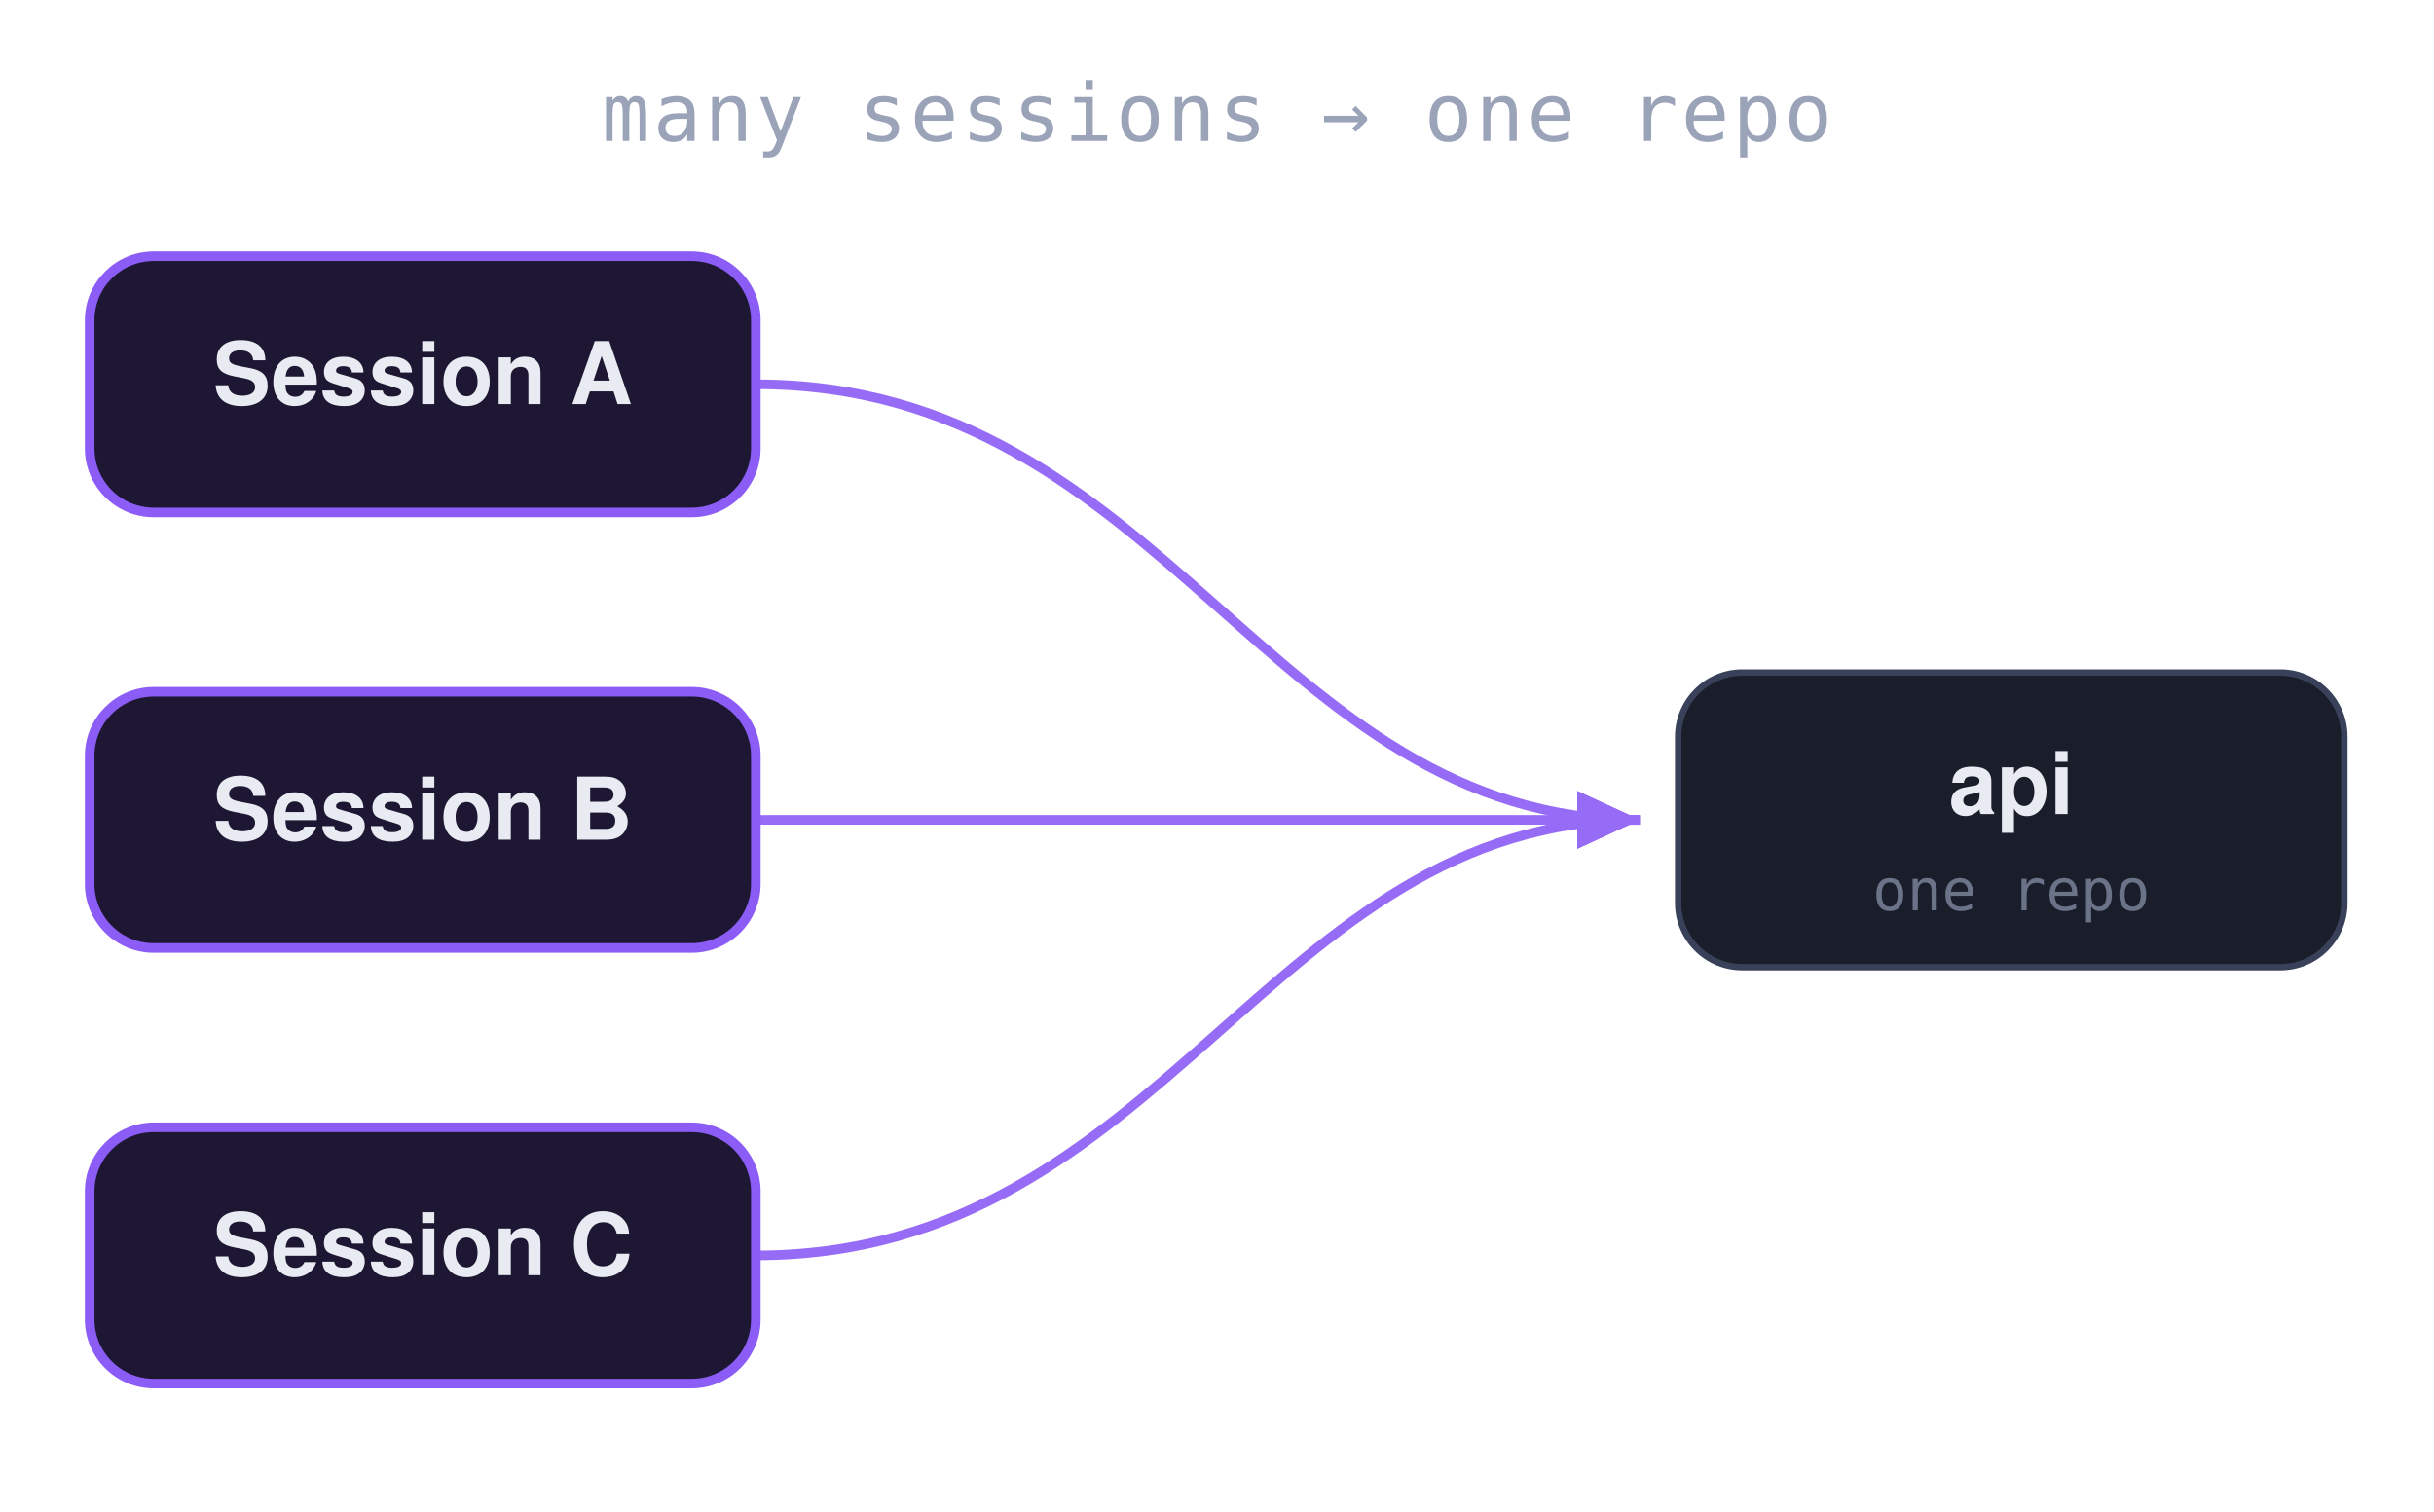
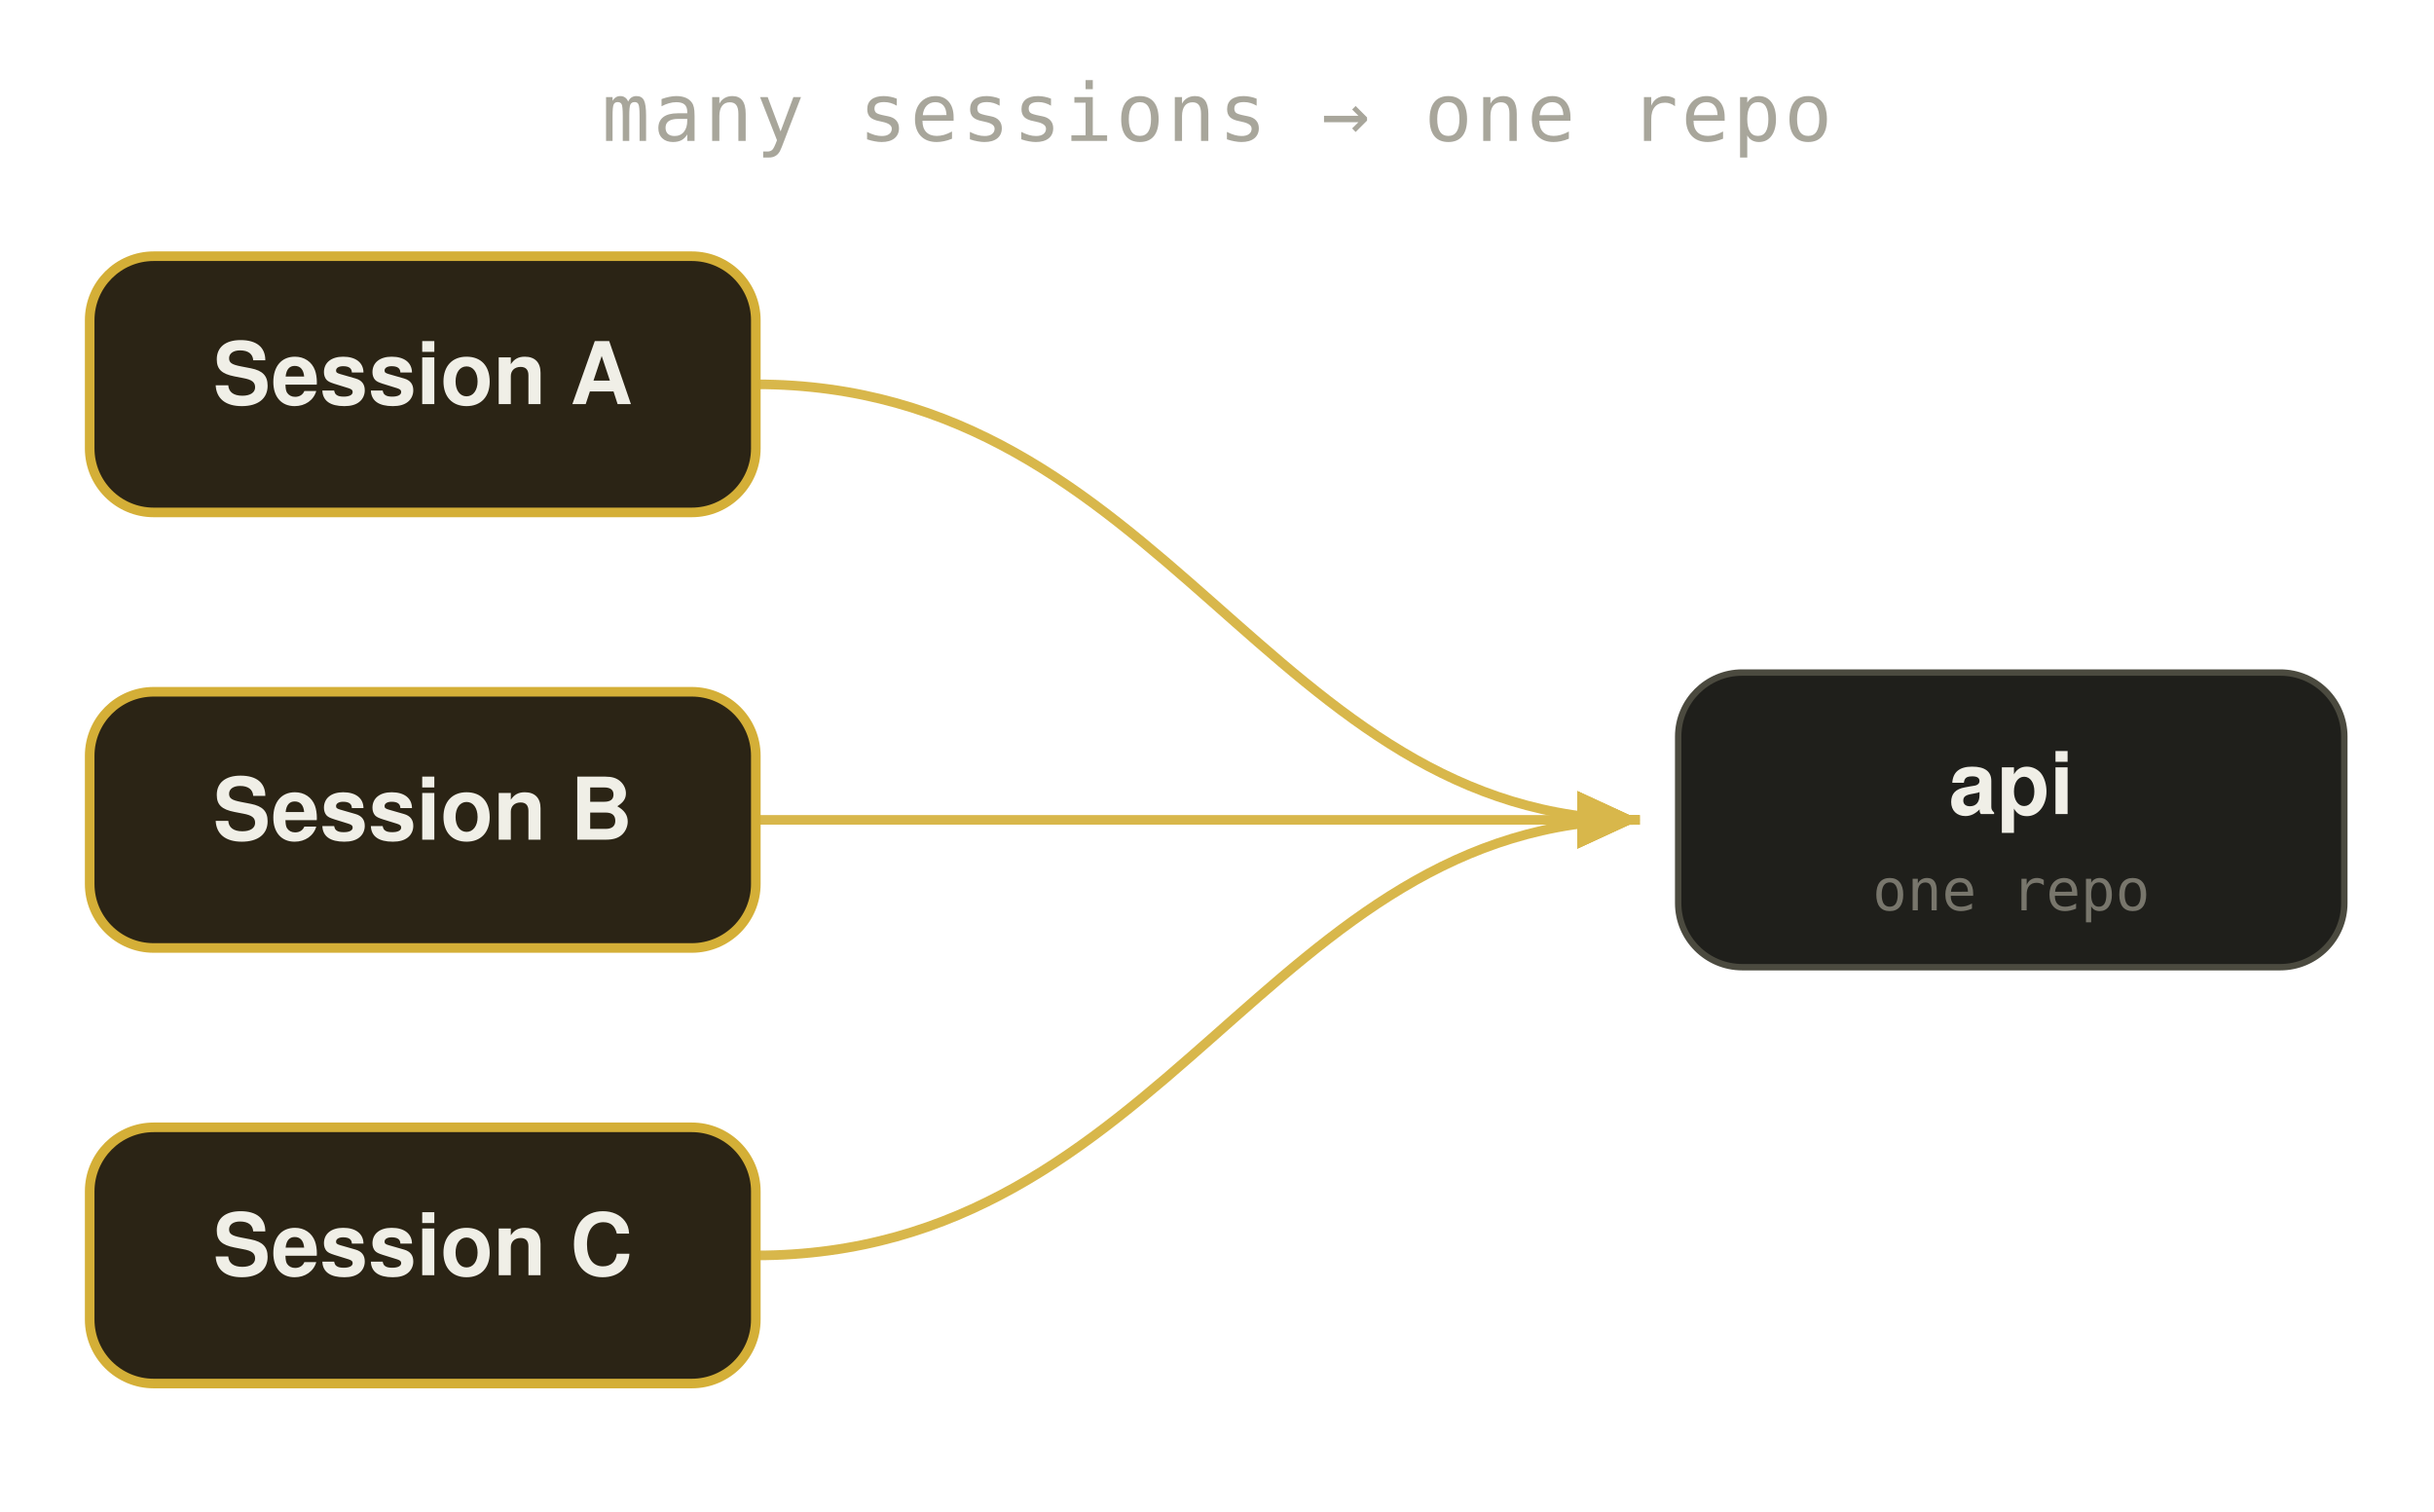
<svg xmlns="http://www.w3.org/2000/svg" viewBox="0 0 380 236" width="380" height="236" role="img" aria-labelledby="t1 d1" font-family="-apple-system, BlinkMacSystemFont, 'Segoe UI', Helvetica, Arial, sans-serif">
  <defs>
    <marker id="arrow1" markerWidth="9" markerHeight="9" refX="6.5" refY="3" orient="auto">
-       <path d="M0,0 L6.5,3 L0,6 Z" fill="#8b5cf6" />
+       <path d="M0,0 L6.5,3 L0,6 Z" fill="#d4af37" />
    </marker>
  </defs>
-   <text x="190" y="22" text-anchor="middle" font-family="'SF Mono','Fira Code',Menlo,Consolas,monospace" font-size="12.5" font-weight="500" letter-spacing="0.04em" fill="#9ba3b8">many sessions → one repo</text>
-   <g fill="none" stroke="#8b5cf6" stroke-width="1.5" opacity="0.9">
+   <text x="190" y="22" text-anchor="middle" font-family="'SF Mono','Fira Code',Menlo,Consolas,monospace" font-size="12.5" font-weight="500" letter-spacing="0.04em" fill="#a8a69b">many sessions → one repo</text>
+   <g fill="none" stroke="#d4af37" stroke-width="1.5" opacity="0.9">
    <path d="M118,60 C 182,60 198,128 256,128" marker-end="url(#arrow1)" />
    <path d="M118,128 L 256,128" marker-end="url(#arrow1)" />
    <path d="M118,196 C 182,196 198,128 256,128" marker-end="url(#arrow1)" />
  </g>
  <g>
-     <rect x="14" y="40" width="104" height="40" rx="10" fill="#1d1733" stroke="#8b5cf6" stroke-width="1.5" />
-     <text x="66" y="60" text-anchor="middle" dominant-baseline="central" font-size="13.5" font-weight="600" fill="#e9ebf2">Session A</text>
-     <rect x="14" y="108" width="104" height="40" rx="10" fill="#1d1733" stroke="#8b5cf6" stroke-width="1.5" />
-     <text x="66" y="128" text-anchor="middle" dominant-baseline="central" font-size="13.5" font-weight="600" fill="#e9ebf2">Session B</text>
-     <rect x="14" y="176" width="104" height="40" rx="10" fill="#1d1733" stroke="#8b5cf6" stroke-width="1.5" />
-     <text x="66" y="196" text-anchor="middle" dominant-baseline="central" font-size="13.5" font-weight="600" fill="#e9ebf2">Session C</text>
+     <rect x="14" y="40" width="104" height="40" rx="10" fill="#2b2415" stroke="#d4af37" stroke-width="1.5" />
+     <text x="66" y="60" text-anchor="middle" dominant-baseline="central" font-size="13.5" font-weight="600" fill="#f0efe7">Session A</text>
+     <rect x="14" y="108" width="104" height="40" rx="10" fill="#2b2415" stroke="#d4af37" stroke-width="1.5" />
+     <text x="66" y="128" text-anchor="middle" dominant-baseline="central" font-size="13.5" font-weight="600" fill="#f0efe7">Session B</text>
+     <rect x="14" y="176" width="104" height="40" rx="10" fill="#2b2415" stroke="#d4af37" stroke-width="1.5" />
+     <text x="66" y="196" text-anchor="middle" dominant-baseline="central" font-size="13.5" font-weight="600" fill="#f0efe7">Session C</text>
  </g>
-   <rect x="262" y="105" width="104" height="46" rx="10" fill="#1a1e2a" stroke="#39415a" stroke-width="1" />
-   <text x="314" y="124" text-anchor="middle" dominant-baseline="central" font-size="13.5" font-weight="600" fill="#e9ebf2">api</text>
-   <text x="314" y="139" text-anchor="middle" dominant-baseline="central" font-family="'SF Mono','Fira Code',Menlo,Consolas,monospace" font-size="9" fill="#6b7388">one repo</text>
+   <rect x="262" y="105" width="104" height="46" rx="10" fill="#1f1f1b" stroke="#4b4a3f" stroke-width="1" />
+   <text x="314" y="124" text-anchor="middle" dominant-baseline="central" font-size="13.5" font-weight="600" fill="#f0efe7">api</text>
+   <text x="314" y="139" text-anchor="middle" dominant-baseline="central" font-family="'SF Mono','Fira Code',Menlo,Consolas,monospace" font-size="9" fill="#78766c">one repo</text>
</svg>
